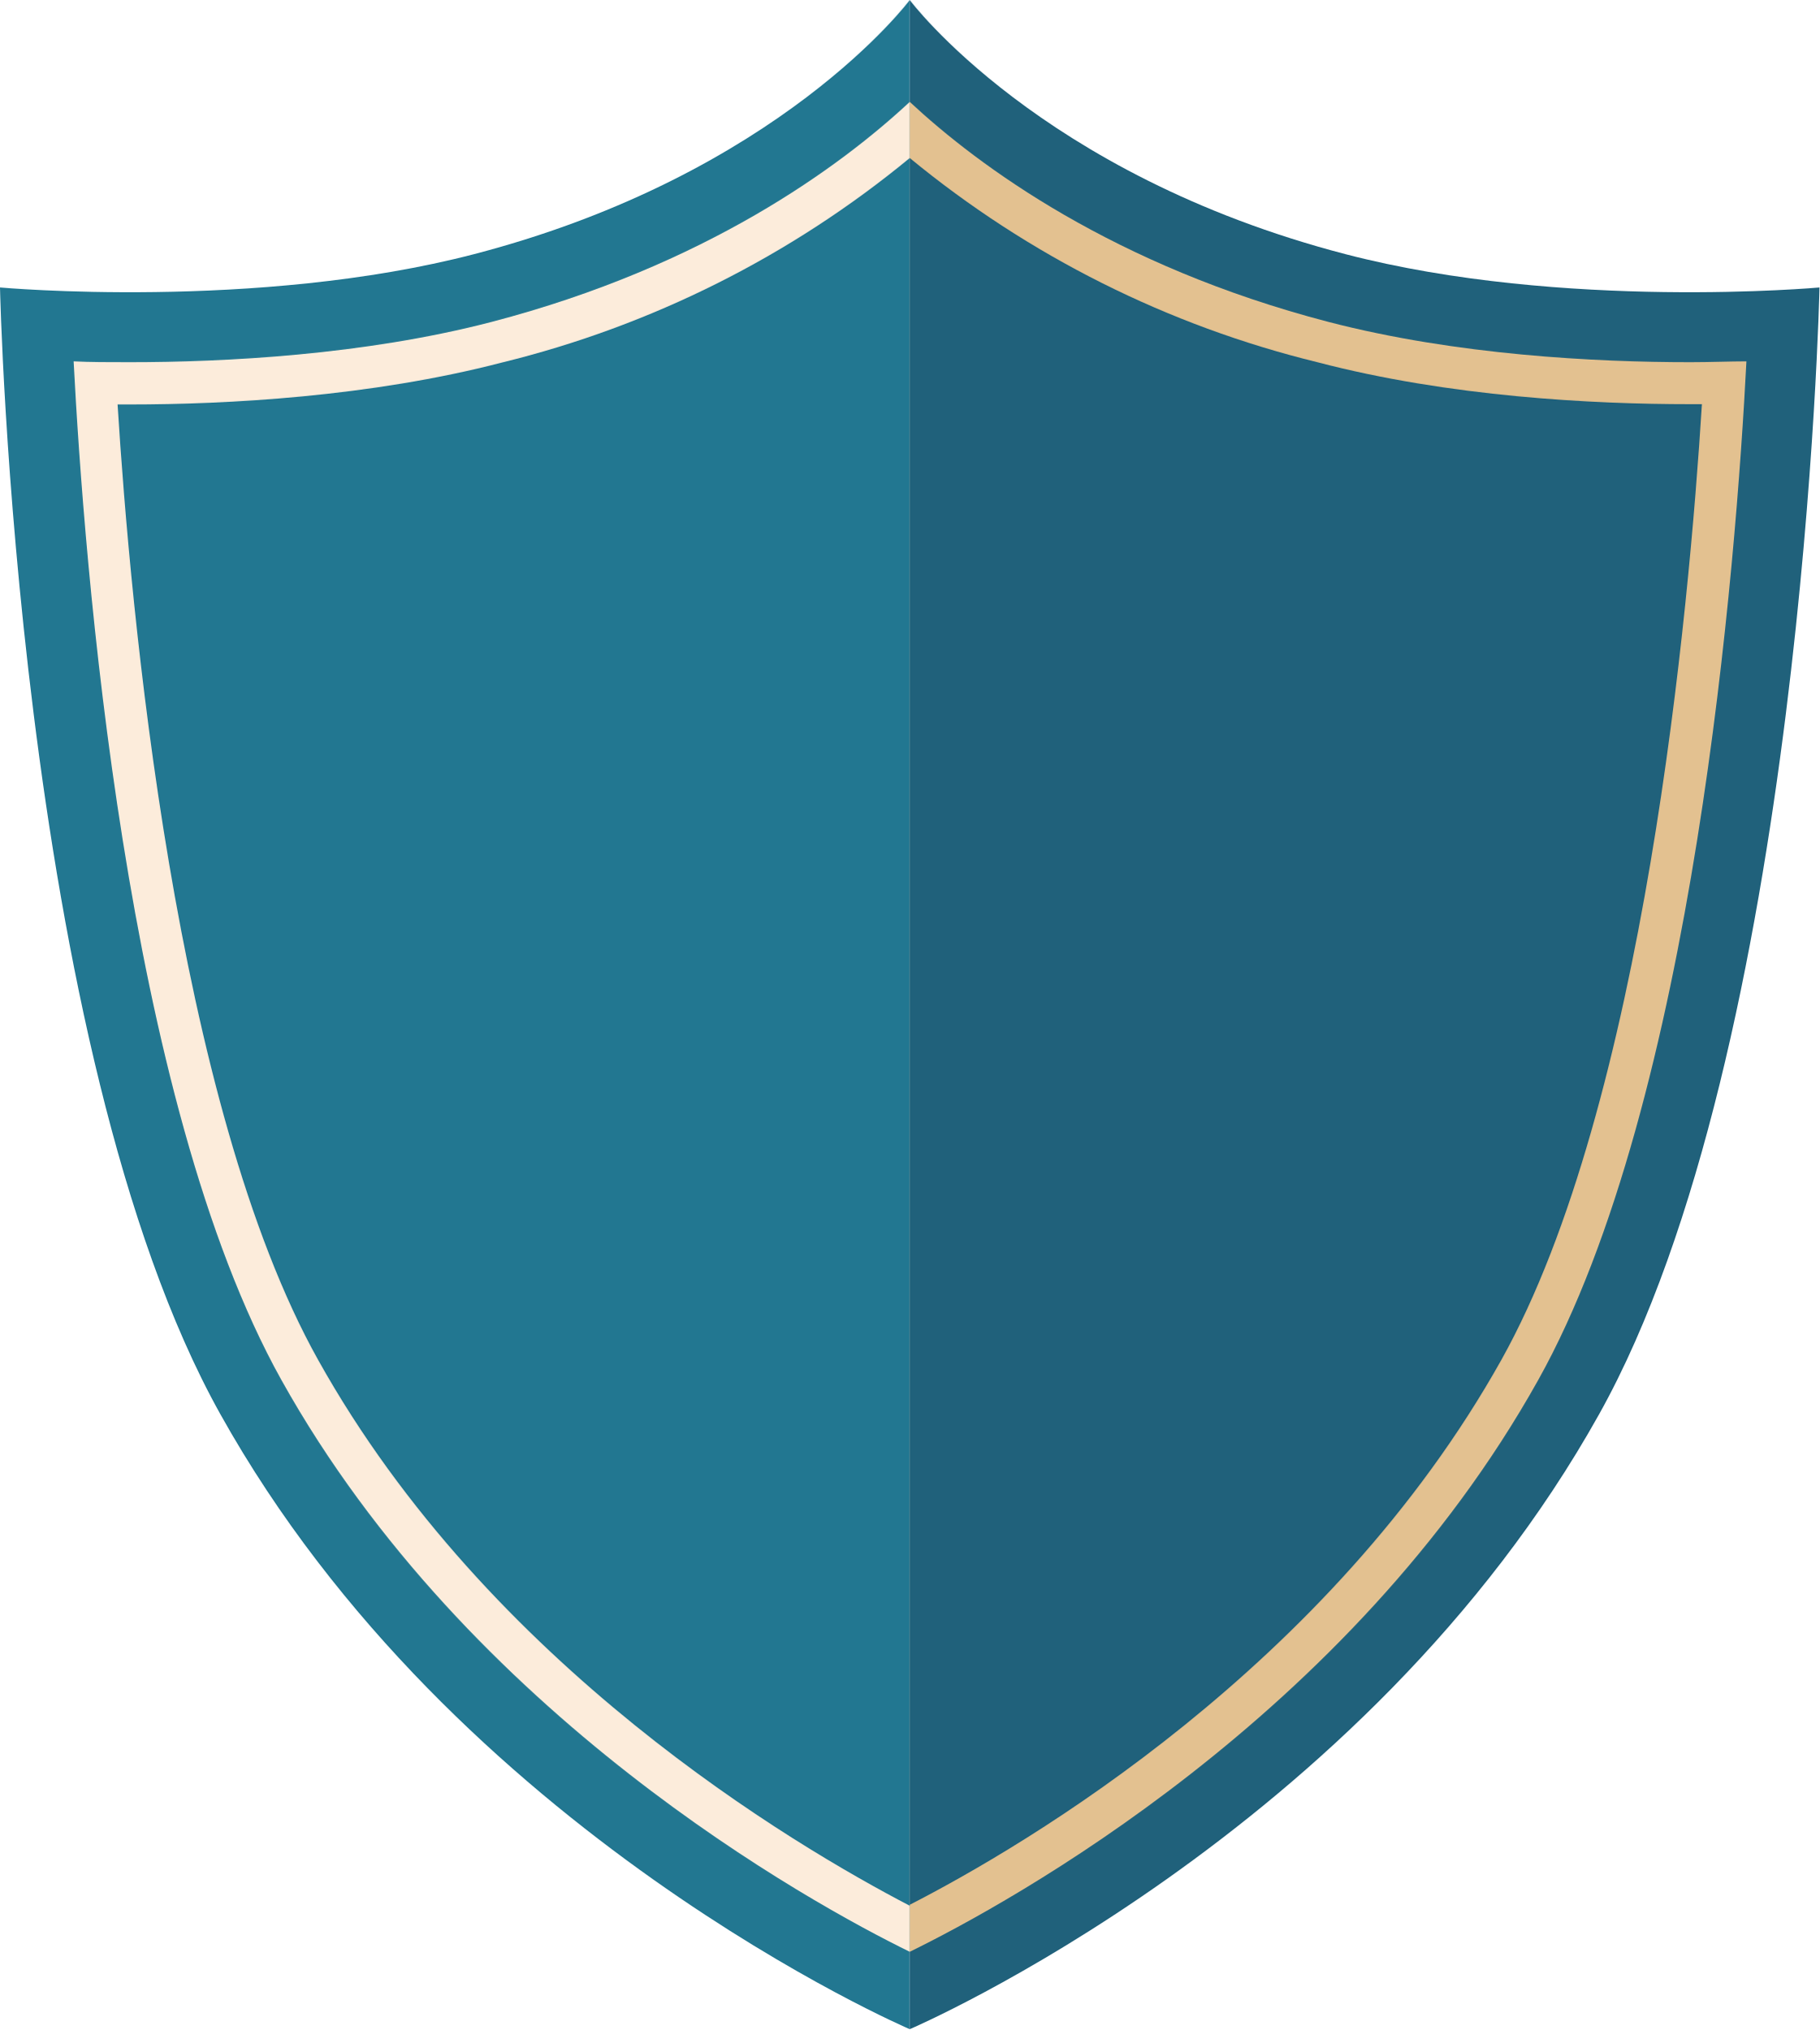
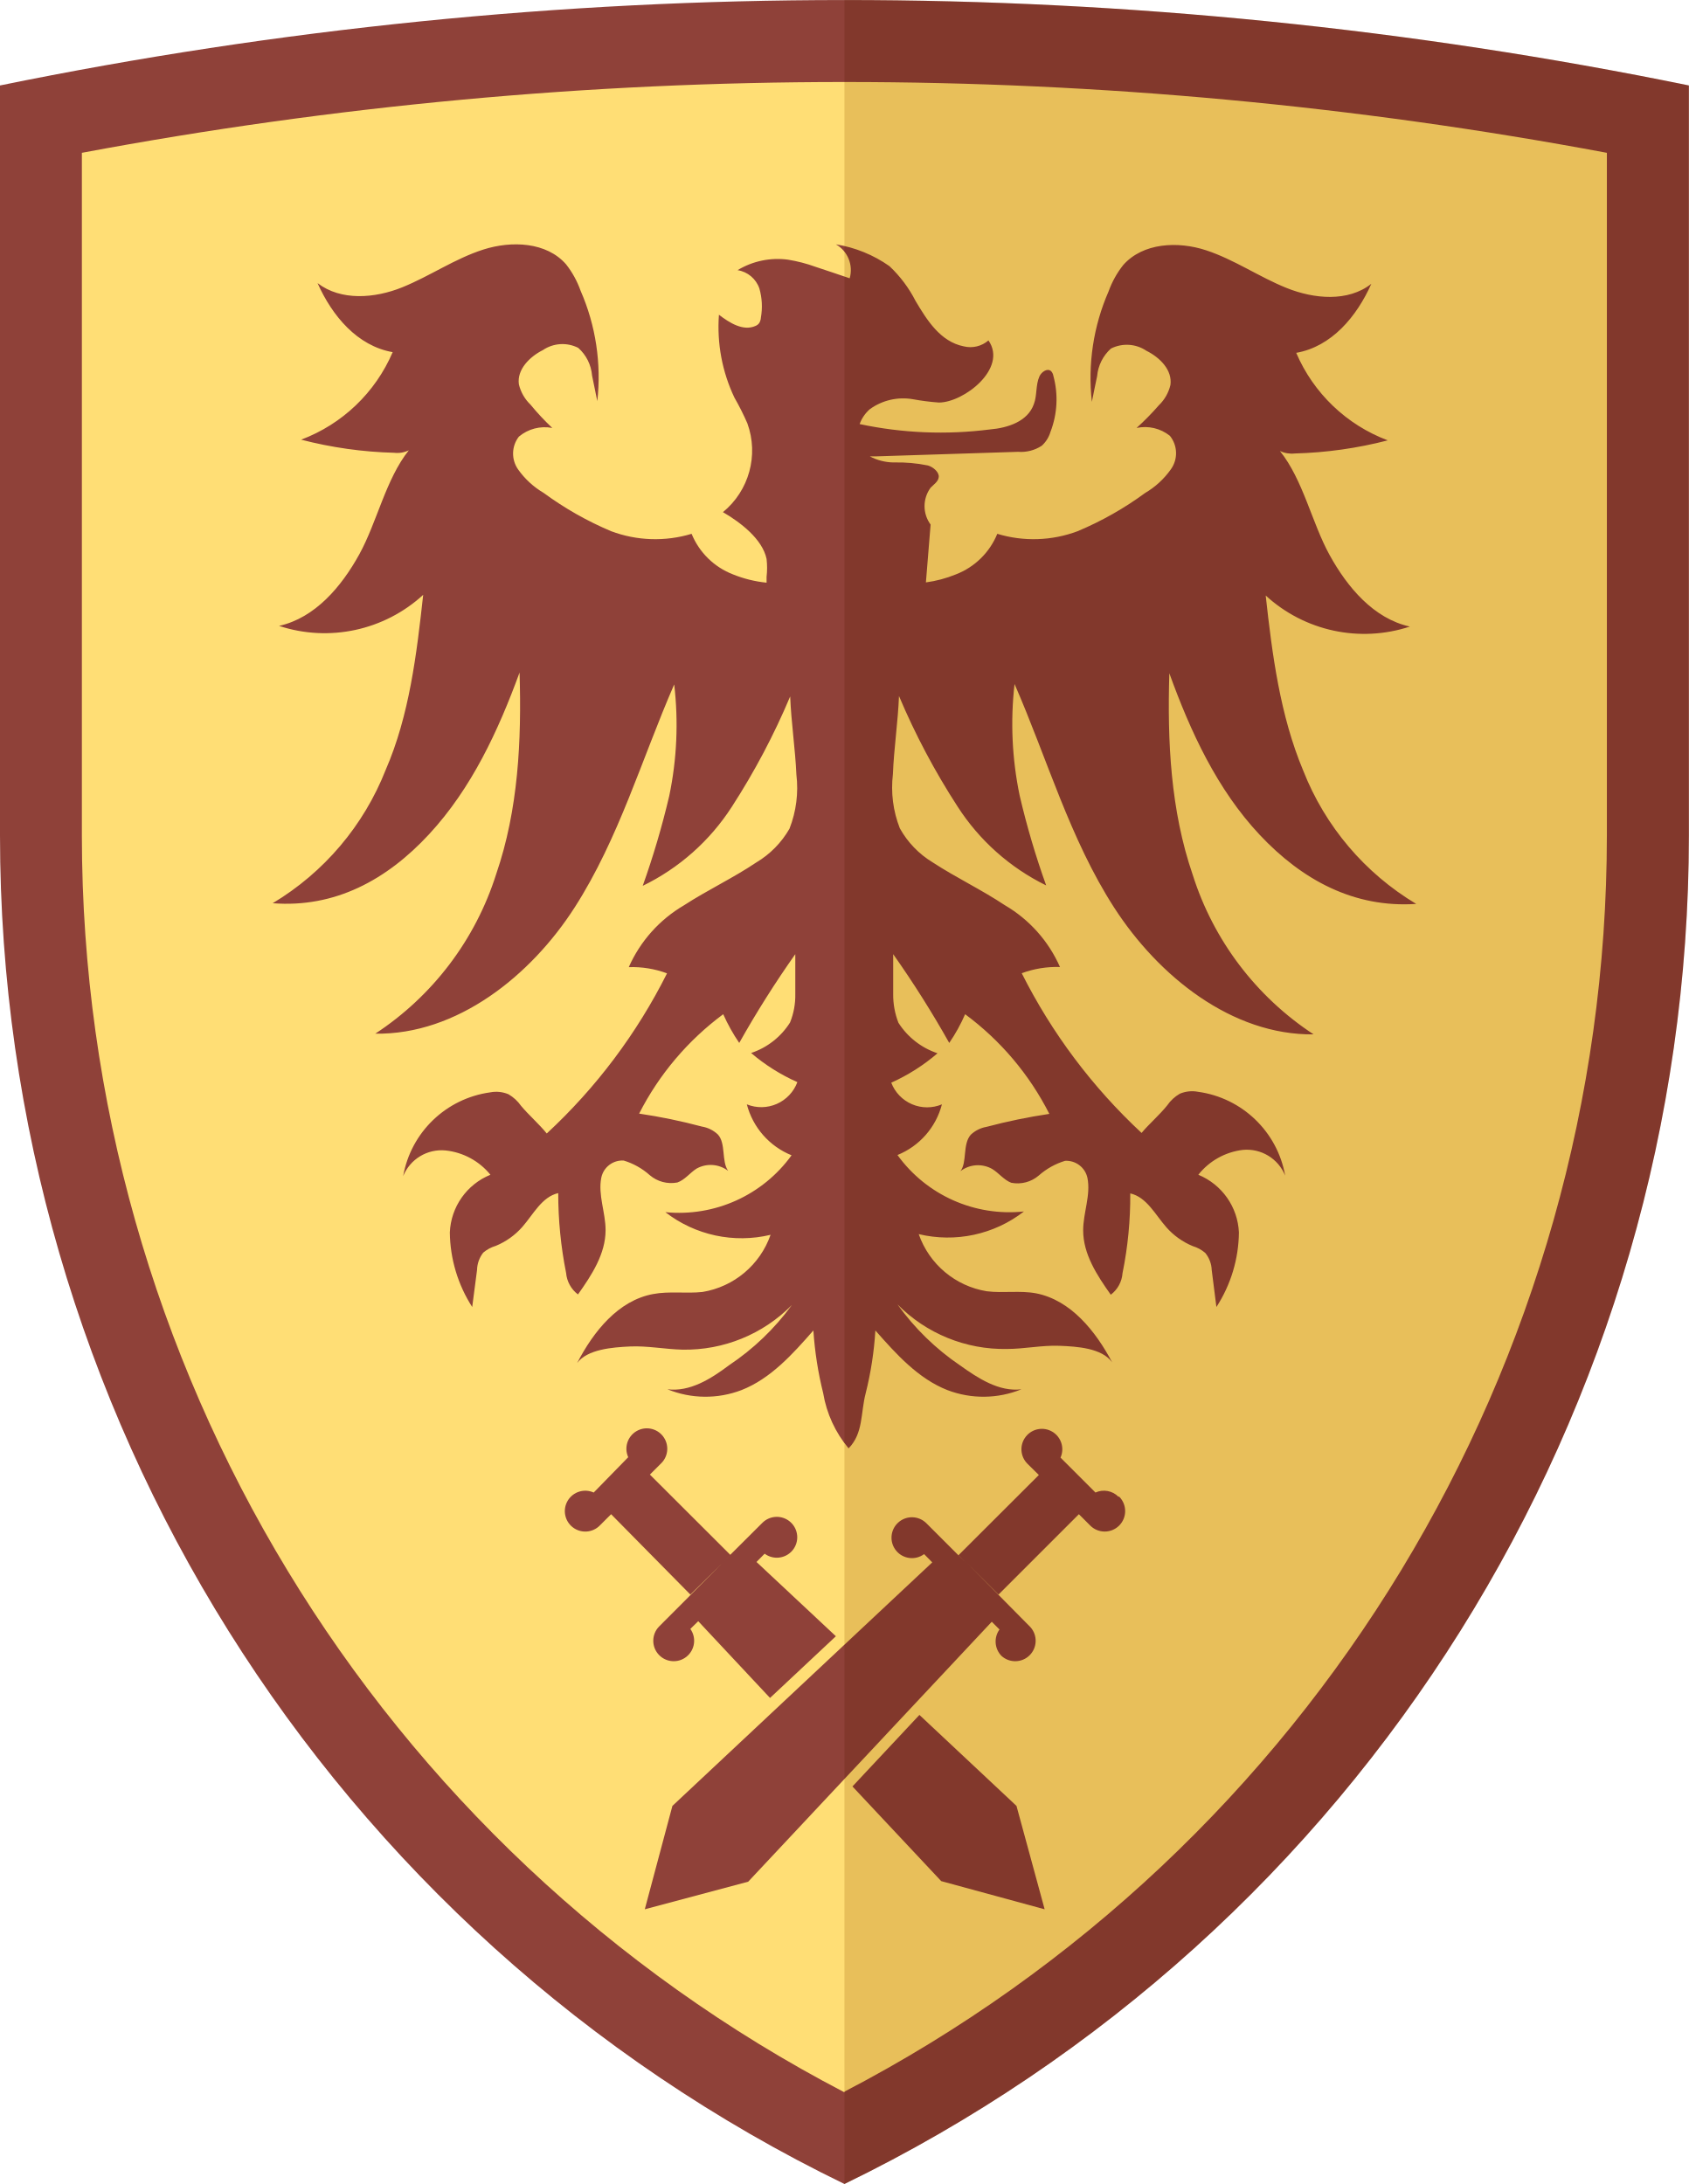
- <svg xmlns="http://www.w3.org/2000/svg" viewBox="0 0 130 145">
+ <svg xmlns="http://www.w3.org/2000/svg" viewBox="0 0 122.32 158.21">
  <defs>
-     <style>.cls-1{fill:#227791;}.cls-2{fill:#20617b;}.cls-3{fill:#fcecdb;}.cls-4{fill:#e3c190;}</style>
+     <style>.cls-1{isolation:isolate;}.cls-2{fill:#8f4139;}.cls-3{fill:#ffde75;}.cls-4{fill:#e8dbc4;mix-blend-mode:multiply;}</style>
  </defs>
-   <g id="Capa_2" data-name="Capa 2">
-     <g id="OBJECTS">
-       <path class="cls-1" d="M0,20.54s1.16,54.39,15.74,80.51C32.5,131.09,65,145,65,145V0S55.72,12.47,33.87,18.16C18.32,22.21,0,20.54,0,20.54Z" />
-       <path class="cls-2" d="M130,20.54s-1.16,54.39-15.74,80.51C97.5,131.09,65,145,65,145V0s9.28,12.47,31.13,18.16C111.68,22.21,130,20.54,130,20.54Z" />
-       <path class="cls-3" d="M65,7.28C60.07,11.87,50.43,19,35.13,23,26,25.38,16,25.88,9.26,25.88c-1.48,0-2.84,0-4-.06C6,40,8.92,78.58,20.11,98.62,33.49,122.61,57.92,136,65,139.47V7.28Z" />
-       <path class="cls-4" d="M109.9,98.62c11.18-20,14.15-58.63,14.88-72.8-1.2,0-2.56.06-4,.06-6.75,0-16.71-.5-25.87-2.88C79.57,19,69.93,11.87,65,7.28V139.47h0C72.08,136,96.46,122.69,109.9,98.62Z" />
-       <path class="cls-1" d="M65,11.29A73.19,73.19,0,0,1,35.88,25.9c-9.45,2.46-19.7,3-26.62,3H8.4c.91,14.6,4.11,50,14.33,68.28,12.21,21.88,34,34.69,42.27,39V11.29Z" />
-       <path class="cls-2" d="M107.28,97.16c10.21-18.3,13.41-53.68,14.32-68.28h-.86c-6.92,0-17.16-.52-26.62-3A73.19,73.19,0,0,1,65,11.29V136.11h0C73.25,131.88,95,119.12,107.28,97.16Z" />
+   <g class="cls-1">
+     <g id="Capa_2" data-name="Capa 2">
+       <g id="OBJECT">
+         <path class="cls-2" d="M122.32,6.19A305.36,305.36,0,0,0,0,6.19V60.52a108.6,108.6,0,0,0,61.16,97.69h0a108.6,108.6,0,0,0,61.16-97.69V6.19Z" />
+         <path class="cls-3" d="M61.16,151.57a102.68,102.68,0,0,1-55.23-91V11.07a299.82,299.82,0,0,1,110.45,0V60.52a102.64,102.64,0,0,1-55.22,91Z" />
+         <path class="cls-2" d="M91.24,60.48c3.08,3.28,6.84,5.3,11.33,5a19.6,19.6,0,0,1-8.18-9.65c-1.68-4-2.25-8.42-2.72-12.69a10.56,10.56,0,0,0,10.44,2.25c-2.62-.58-4.52-2.84-5.81-5.18s-1.92-5.45-3.6-7.54a2,2,0,0,0,1.07.18,30,30,0,0,0,6.74-.95,11.68,11.68,0,0,1-6.63-6.34c2.56-.45,4.38-2.62,5.44-5-1.69,1.33-4.15,1.1-6.14.3s-3.79-2.06-5.83-2.73-4.57-.55-6,1.07a6.73,6.73,0,0,0-1.06,1.91,15.62,15.62,0,0,0-1.21,8c.12-.62.25-1.24.38-1.86a3.05,3.05,0,0,1,1-2,2.54,2.54,0,0,1,2.57.16c1,.5,1.89,1.41,1.74,2.48a3,3,0,0,1-.84,1.47A19.49,19.49,0,0,1,82.32,31a2.89,2.89,0,0,1,2.41.57A2,2,0,0,1,84.8,34a6,6,0,0,1-1.86,1.71,23.86,23.86,0,0,1-4.89,2.77,9.07,9.07,0,0,1-5.82.19,5.3,5.3,0,0,1-3,2.94,8.92,8.92,0,0,1-2.17.58L67.4,38a2.25,2.25,0,0,1,0-2.67c.23-.24.56-.44.59-.78s-.38-.71-.78-.83a10.89,10.89,0,0,0-2.49-.22A3.76,3.76,0,0,1,63,33.06h.43l10.3-.33a2.75,2.75,0,0,0,1.72-.44,2.18,2.18,0,0,0,.63-1,6.52,6.52,0,0,0,.21-4.07.64.64,0,0,0-.16-.33c-.27-.25-.7.05-.85.38-.28.63-.16,1.38-.4,2C74.44,30.53,73,31,71.69,31.11a28.18,28.18,0,0,1-9.43-.39A2.62,2.62,0,0,1,63,29.64a4.12,4.12,0,0,1,3.12-.72,17.26,17.26,0,0,0,1.88.24c1.8,0,5-2.47,3.59-4.5a2,2,0,0,1-1.79.43c-1.7-.34-2.67-1.91-3.49-3.29a9.2,9.2,0,0,0-1.89-2.52,9.3,9.3,0,0,0-3.88-1.58,2.15,2.15,0,0,1,1,2.46c-.9-.3-1.57-.54-2.47-.83a11,11,0,0,0-2-.52,5.61,5.61,0,0,0-3.65.76A2,2,0,0,1,55,20.9,4.7,4.7,0,0,1,55.11,23a.89.89,0,0,1-.12.4.62.62,0,0,1-.27.21c-.89.4-1.88-.22-2.65-.81a11.92,11.92,0,0,0,1.12,6,19.22,19.22,0,0,1,.94,1.87,5.77,5.77,0,0,1-1.77,6.43c1.27.74,2.86,1.95,3.16,3.39a5.64,5.64,0,0,1,0,1.3l0,.42a8.83,8.83,0,0,1-2.43-.6,5.3,5.3,0,0,1-3-2.94,9.1,9.1,0,0,1-5.83-.19,24.05,24.05,0,0,1-4.88-2.77A6,6,0,0,1,37.52,34a2,2,0,0,1,.06-2.37A2.91,2.91,0,0,1,40,31a18.05,18.05,0,0,1-1.58-1.69,3,3,0,0,1-.84-1.47c-.15-1.07.78-2,1.74-2.48a2.52,2.52,0,0,1,2.56-.16,3,3,0,0,1,1,2c.13.62.25,1.24.38,1.86a15.62,15.62,0,0,0-1.21-8A6.73,6.73,0,0,0,41,19.15c-1.41-1.62-3.94-1.73-6-1.07S31.14,20,29.14,20.81s-4.45,1-6.14-.3c1.06,2.38,2.88,4.55,5.44,5a11.68,11.68,0,0,1-6.63,6.34,29.94,29.94,0,0,0,6.74.95,1.91,1.91,0,0,0,1.06-.18c-1.67,2.09-2.3,5.2-3.59,7.54s-3.2,4.6-5.81,5.18a10.56,10.56,0,0,0,10.44-2.25c-.47,4.27-1,8.74-2.72,12.69a19.65,19.65,0,0,1-8.18,9.65c4.49.35,8.25-1.67,11.33-5s5-7.48,6.55-11.71c.15,4.93-.09,9.93-1.69,14.59a21.63,21.63,0,0,1-8.76,11.57c5.91.09,11.26-4.18,14.45-9.16S46.47,55,48.83,49.58a25.17,25.17,0,0,1-.36,8.08,60.78,60.78,0,0,1-1.92,6.51A16,16,0,0,0,53,58.45a51.43,51.43,0,0,0,4.23-8c.07,1.84.37,3.83.45,5.66a8.1,8.1,0,0,1-.5,3.92,6.74,6.74,0,0,1-2.41,2.45c-1.68,1.13-3.54,2-5.23,3.1a9.76,9.76,0,0,0-4,4.48,7.23,7.23,0,0,1,2.77.45,40.64,40.64,0,0,1-8.71,11.6c-.54-.67-1.32-1.35-1.86-2a2.91,2.91,0,0,0-.91-.84,2.28,2.28,0,0,0-1.32-.14,7.43,7.43,0,0,0-6.31,6.07,3,3,0,0,1,3.08-1.86,4.84,4.84,0,0,1,3.24,1.76,4.72,4.72,0,0,0-2.94,4.18,10.21,10.21,0,0,0,1.62,5.4c.12-.89.24-1.8.35-2.68A2.12,2.12,0,0,1,35,90.74a2.51,2.51,0,0,1,.91-.49,5.19,5.19,0,0,0,1.91-1.36c.81-.92,1.42-2.19,2.61-2.46A29.49,29.49,0,0,0,41,92.21a2.19,2.19,0,0,0,.86,1.56c1-1.41,2-2.94,2-4.66,0-1.28-.56-2.55-.31-3.8a1.56,1.56,0,0,1,1.62-1.24,5,5,0,0,1,1.89,1.06,2.39,2.39,0,0,0,2,.53c.54-.19.9-.69,1.38-1a2.09,2.09,0,0,1,2.3.16c-.5-.68-.15-2-.75-2.64a2.2,2.2,0,0,0-1.15-.57,40.78,40.78,0,0,0-4.55-.94,20.6,20.6,0,0,1,6.09-7.2,13.18,13.18,0,0,0,1.16,2.08,74,74,0,0,1,4.06-6.43c0,.93,0,2,0,2.88a5.21,5.21,0,0,1-.38,2.07,5.32,5.32,0,0,1-2.82,2.21,13.8,13.8,0,0,0,3.35,2.11A2.79,2.79,0,0,1,54.09,80a5.47,5.47,0,0,0,3.24,3.69,10.06,10.06,0,0,1-9.14,4.12,9,9,0,0,0,7.62,1.64,6.3,6.3,0,0,1-4.93,4.14c-1.19.13-2.4-.07-3.57.15-2.52.46-4.32,2.7-5.51,5,.74-1,2.55-1.14,3.82-1.2s2.54.2,3.81.23a10.85,10.85,0,0,0,7.92-3.23,18,18,0,0,1-4.55,4.36c-1.33,1-2.84,1.94-4.46,1.74a7.3,7.3,0,0,0,5.36.06c2.12-.83,3.71-2.61,5.21-4.32a25.84,25.84,0,0,0,.71,4.54,8.37,8.37,0,0,0,1.84,4c1.08-1.1.86-2.55,1.24-4a24.92,24.92,0,0,0,.7-4.54c1.51,1.71,3.1,3.49,5.22,4.32a7.3,7.3,0,0,0,5.36-.06c-1.62.2-3.13-.79-4.46-1.74A18,18,0,0,1,65,94.49a10.85,10.85,0,0,0,7.92,3.23c1.27,0,2.54-.28,3.81-.23s3.08.16,3.82,1.2c-1.2-2.27-3-4.51-5.51-5-1.17-.22-2.39,0-3.57-.15a6.29,6.29,0,0,1-4.93-4.14,9,9,0,0,0,7.62-1.64A10,10,0,0,1,65,83.67,5.43,5.43,0,0,0,68.22,80a2.78,2.78,0,0,1-3.67-1.57A13.8,13.8,0,0,0,67.9,76.3a5.38,5.38,0,0,1-2.83-2.21A5.59,5.59,0,0,1,64.69,72c0-.93,0-2,0-2.88a74,74,0,0,1,4.06,6.43,12.38,12.38,0,0,0,1.15-2.08A20.49,20.49,0,0,1,76,80.69a41.73,41.73,0,0,0-4.55.94,2.21,2.21,0,0,0-1.14.57c-.61.69-.25,2-.75,2.64a2.09,2.09,0,0,1,2.3-.16c.48.29.84.79,1.38,1a2.36,2.36,0,0,0,2-.53,5.12,5.12,0,0,1,1.9-1.06,1.57,1.57,0,0,1,1.62,1.24c.25,1.25-.31,2.52-.31,3.8,0,1.72,1,3.25,2,4.66a2.15,2.15,0,0,0,.85-1.56,28,28,0,0,0,.56-5.78c1.19.27,1.81,1.54,2.62,2.46a5.19,5.19,0,0,0,1.91,1.36,2.46,2.46,0,0,1,.9.49A2.06,2.06,0,0,1,87.76,92c.11.88.23,1.79.34,2.68a10.13,10.13,0,0,0,1.63-5.4,4.75,4.75,0,0,0-2.94-4.18A4.84,4.84,0,0,1,90,83.3a3,3,0,0,1,3.08,1.86,7.44,7.44,0,0,0-6.31-6.07,2.28,2.28,0,0,0-1.32.14,2.81,2.81,0,0,0-.91.84c-.54.68-1.33,1.36-1.86,2A40.85,40.85,0,0,1,74,70.5a7.29,7.29,0,0,1,2.77-.45,9.71,9.71,0,0,0-4-4.48c-1.68-1.12-3.54-2-5.22-3.1A6.66,6.66,0,0,1,65.17,60a8.1,8.1,0,0,1-.5-3.92c.07-1.83.37-3.82.44-5.66a51.48,51.48,0,0,0,4.24,8,16,16,0,0,0,6.42,5.72,58.56,58.56,0,0,1-1.92-6.51,25.47,25.47,0,0,1-.37-8.08c2.37,5.42,4,11.21,7.21,16.19S89.23,75,95.14,74.93a21.63,21.63,0,0,1-8.76-11.57c-1.6-4.66-1.84-9.66-1.69-14.59C86.22,53,88.15,57.19,91.24,60.48Z" />
+         <path class="cls-2" d="M81,108.42a1.48,1.48,0,0,0-1.66-.3l-2.53-2.53a1.48,1.48,0,1,0-2.4.44l.83.82-5.82,5.81.52.53h0l-2.84-2.84a1.48,1.48,0,1,0-.17,2.23l.59.6L48.7,130.82l-2,7.49,7.49-2,17.64-18.83.56.56a1.49,1.49,0,0,0,.15,1.92,1.48,1.48,0,0,0,2.09-2.09L70,113.19h0l2.32,2.32,5.82-5.82.82.82a1.48,1.48,0,1,0,2.1-2.09Z" />
+         <path class="cls-2" d="M52.36,113.19h0l-4.63,4.64A1.48,1.48,0,1,0,50,118l.57-.56L55.77,123l4.77-4.47-5.75-5.38.59-.6a1.48,1.48,0,1,0-.17-2.23l-2.85,2.84h0l.53-.53-5.82-5.81.82-.82a1.48,1.48,0,1,0-2.39-.44L43,108.12a1.48,1.48,0,1,0,.44,2.39l.82-.82L50,115.51Z" />
+         <polygon class="cls-2" points="66.59 124.23 61.74 129.41 68.17 136.27 75.66 138.31 73.62 130.82 66.59 124.23" />
+         <path class="cls-4" d="M122.32,6.19A305,305,0,0,0,61.16,0V158.21h0a108.6,108.6,0,0,0,61.16-97.69V6.19Z" />
+       </g>
    </g>
  </g>
</svg>
